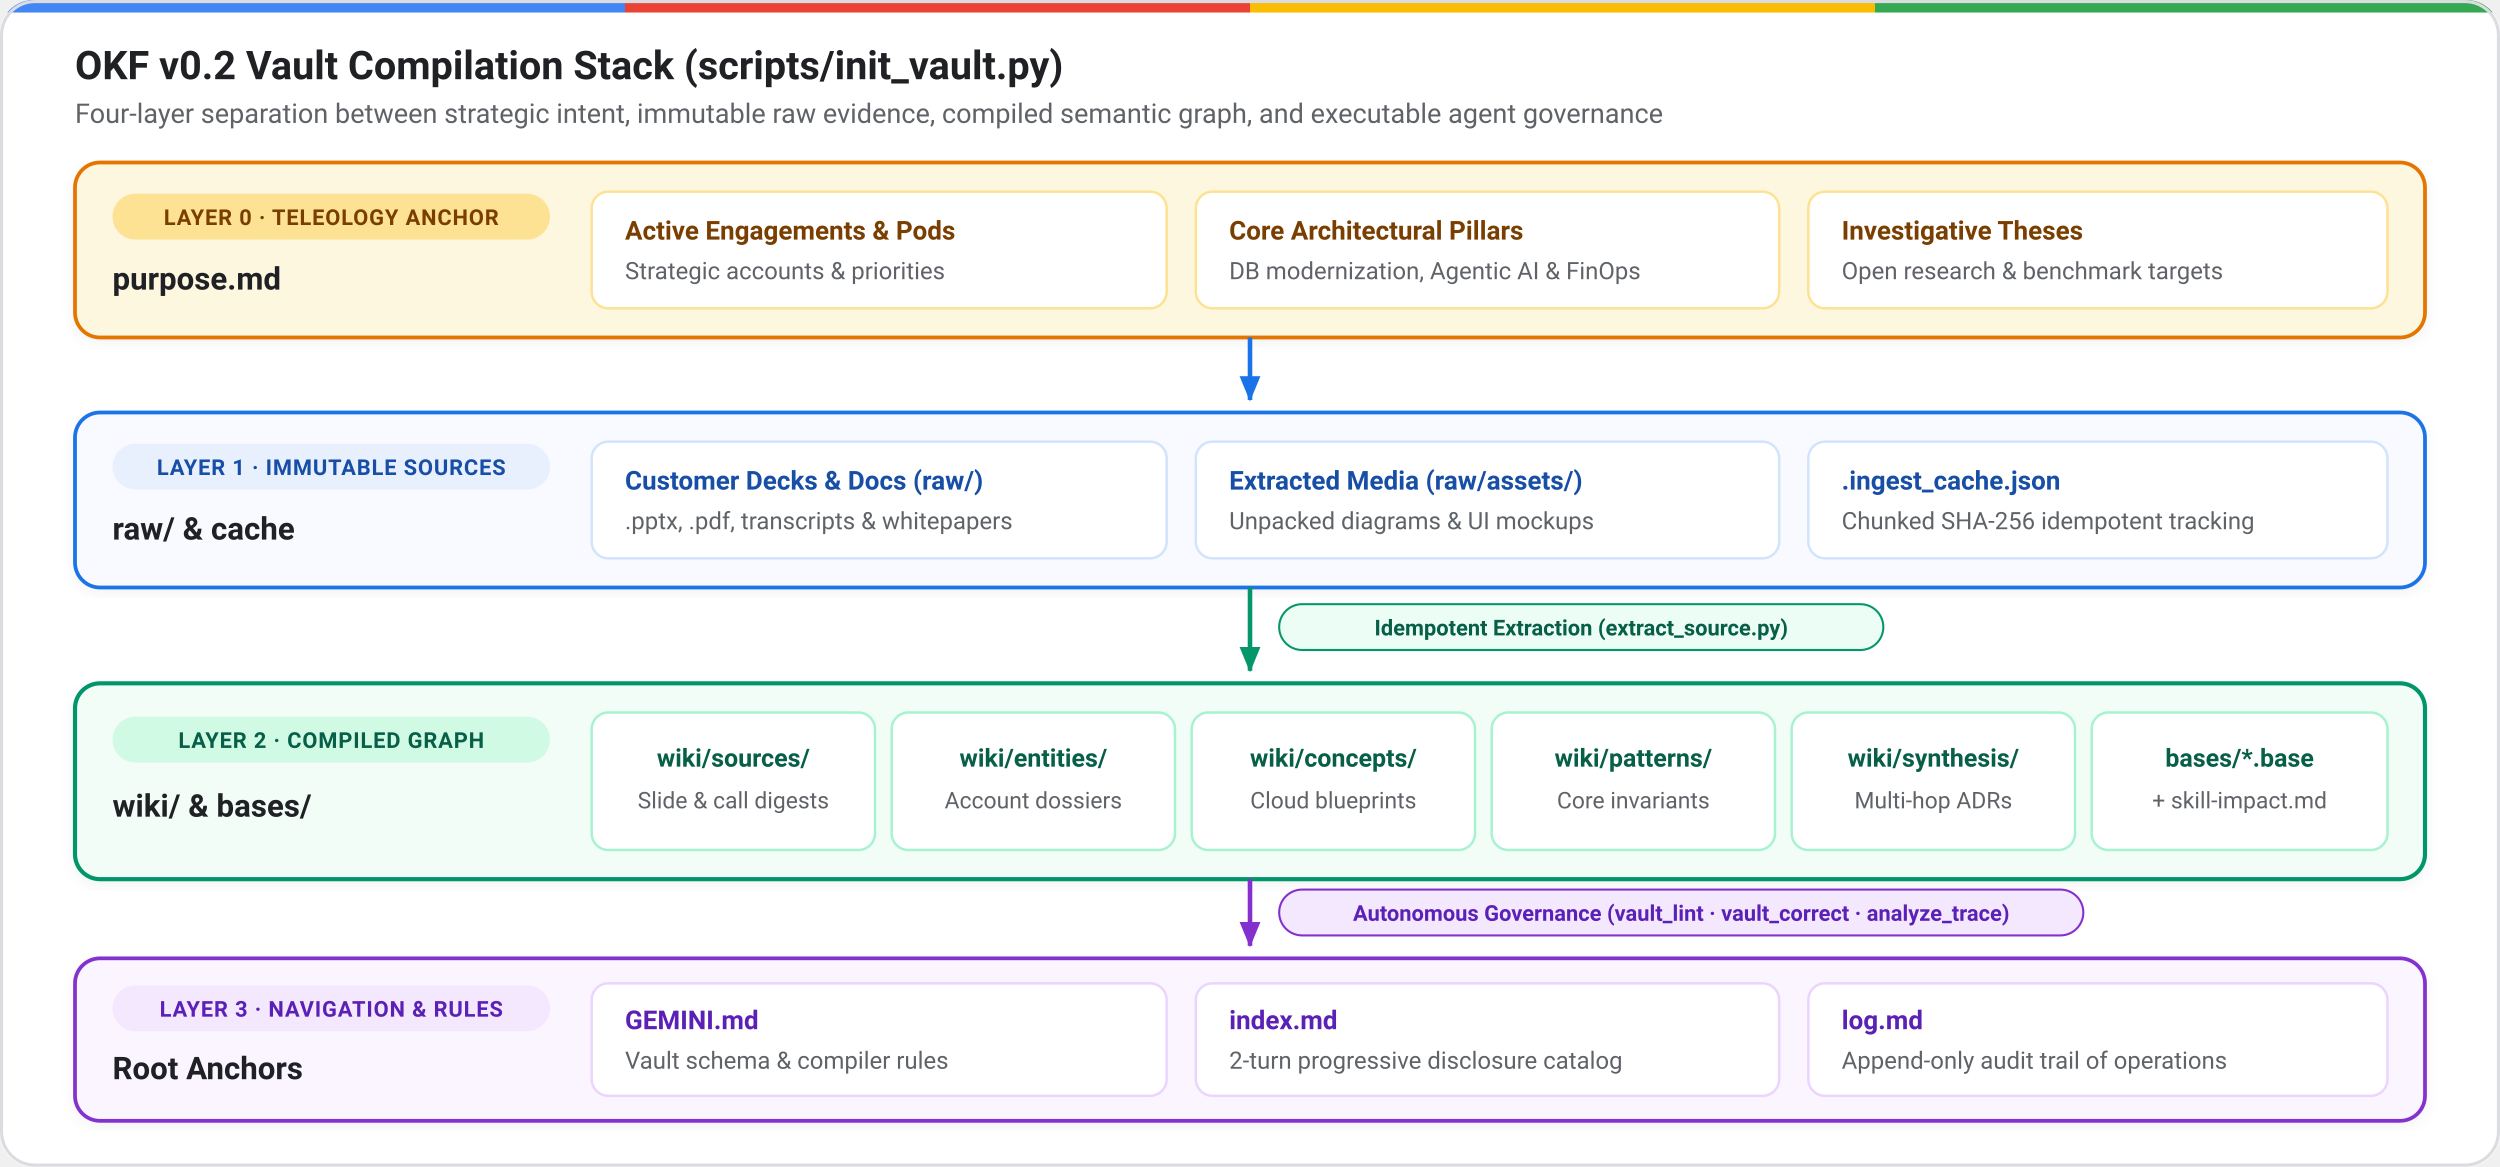
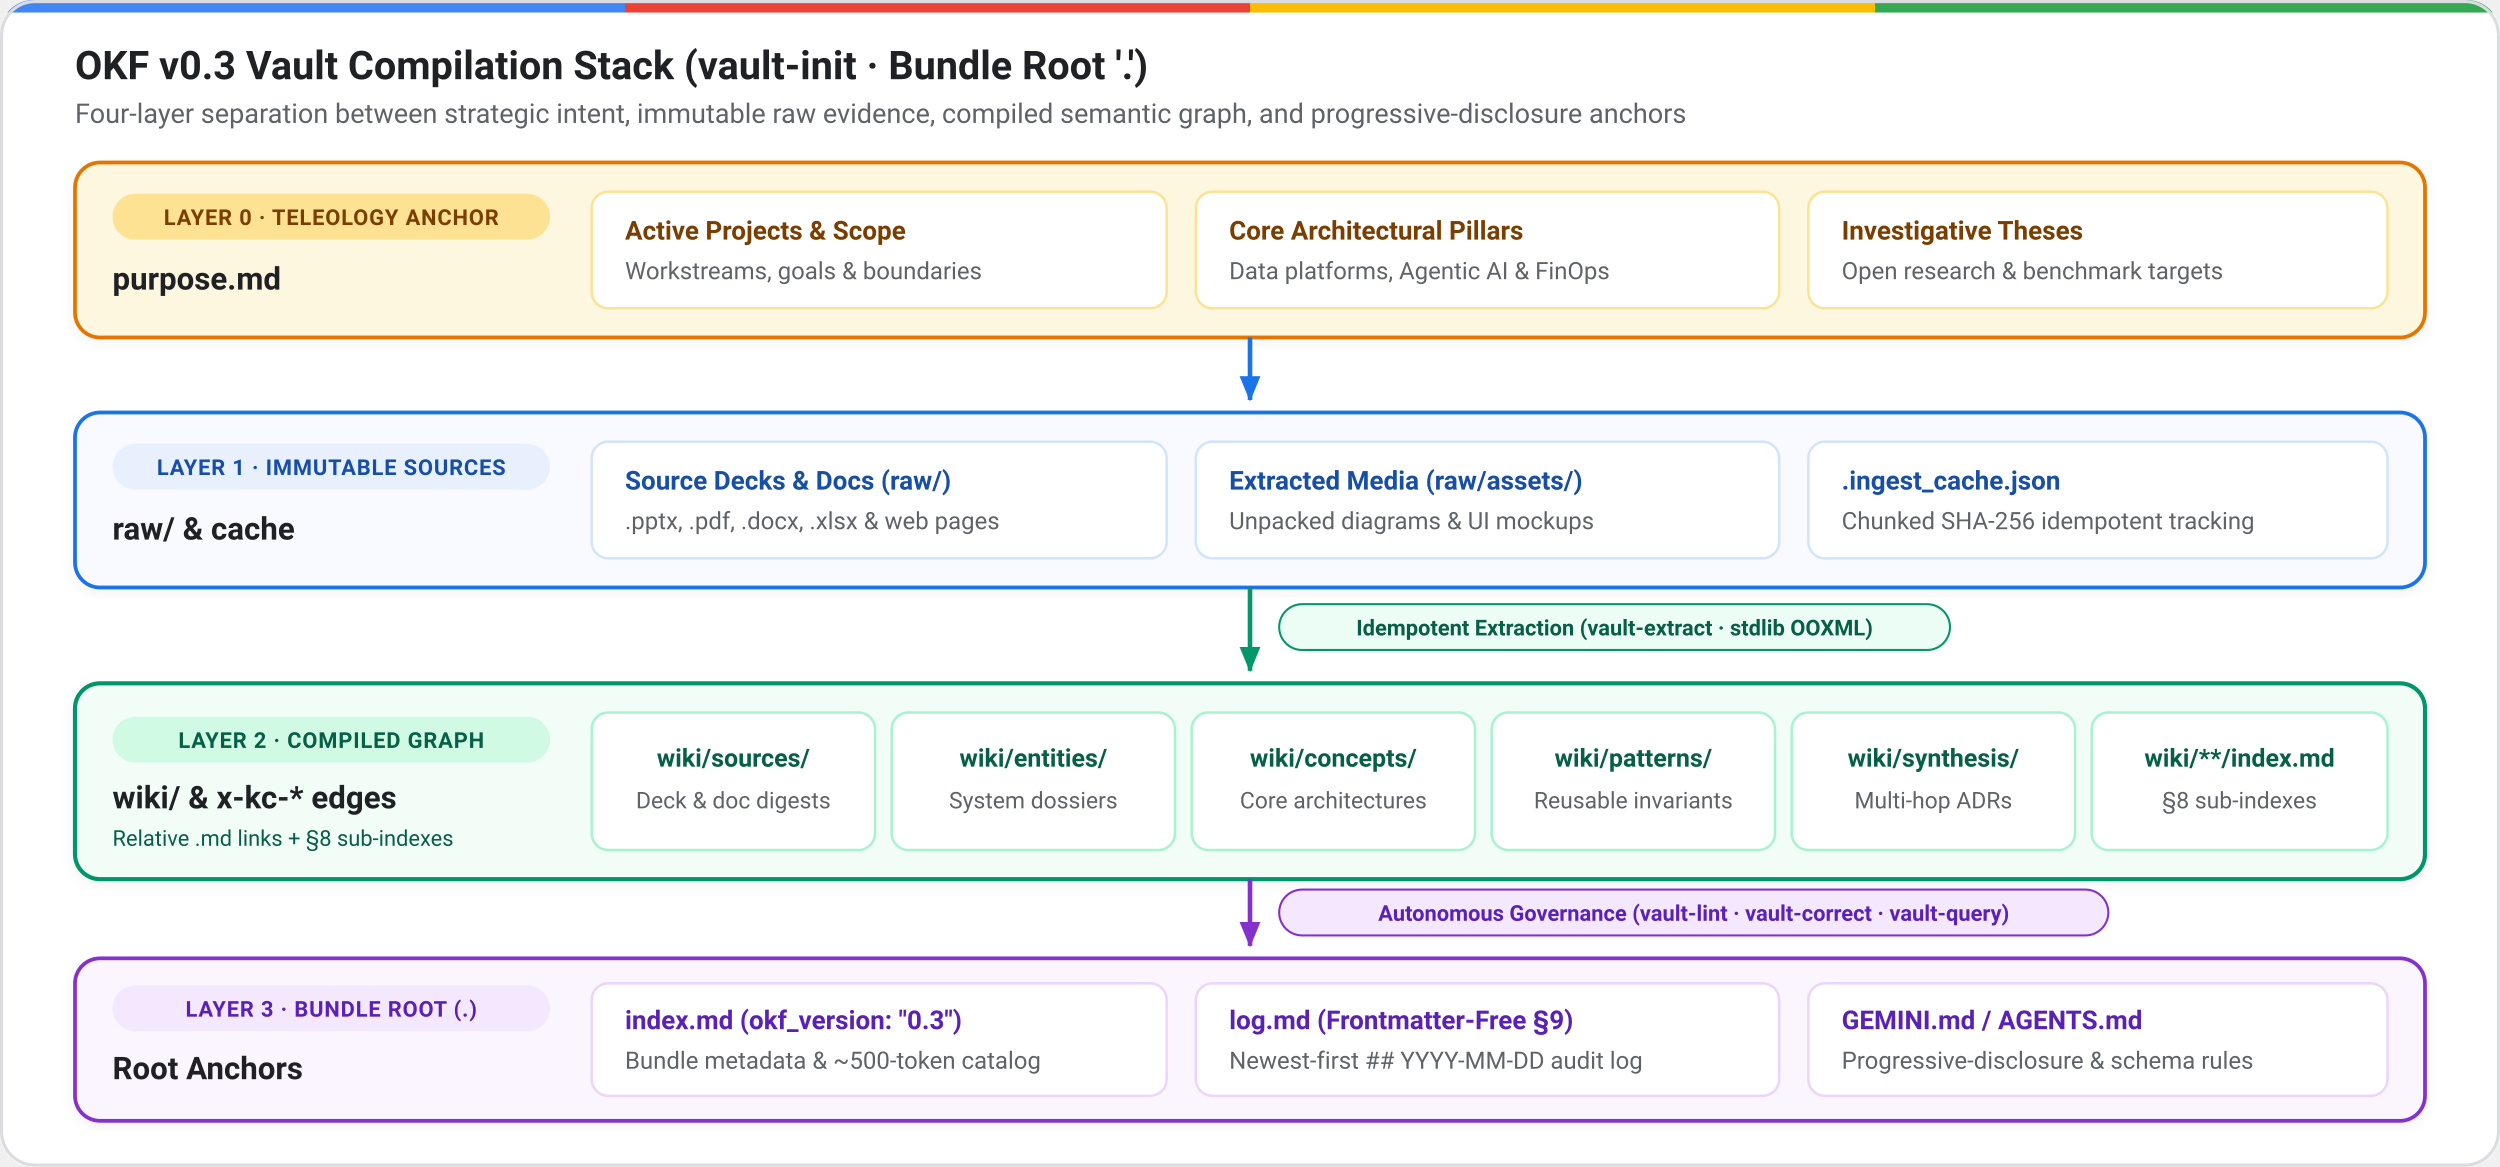
- <svg xmlns="http://www.w3.org/2000/svg" viewBox="0 0 1200 560" width="1200" height="560" role="img" aria-label="4-Layer OKF v0.2 Vault Compilation Topology">
+ <svg xmlns="http://www.w3.org/2000/svg" viewBox="0 0 1200 560" width="1200" height="560" role="img" aria-label="4-Layer OKF v0.3 Vault Compilation Topology">
  <defs>
    <clipPath id="layerClip">
      <rect x="0" y="0" width="1200" height="560" rx="16" ry="16" />
    </clipPath>
    <filter id="layerShadow" x="-4%" y="-4%" width="108%" height="110%">
      <feDropShadow dx="0" dy="2" stdDeviation="3" flood-color="#1F2328" flood-opacity="0.05" />
    </filter>
    <marker id="downBlue" viewBox="0 0 10 10" refX="8" refY="5" markerWidth="6.5" markerHeight="6.5" orient="auto">
      <path d="M 0 1.5 L 8.5 5 L 0 8.5 z" fill="#1A73E8" />
    </marker>
    <marker id="downGreen" viewBox="0 0 10 10" refX="8" refY="5" markerWidth="6.5" markerHeight="6.5" orient="auto">
      <path d="M 0 1.5 L 8.5 5 L 0 8.5 z" fill="#059669" />
    </marker>
    <marker id="downPurple" viewBox="0 0 10 10" refX="8" refY="5" markerWidth="6.5" markerHeight="6.5" orient="auto">
      <path d="M 0 1.5 L 8.5 5 L 0 8.5 z" fill="#8430CE" />
    </marker>
  </defs>
  <g clip-path="url(#layerClip)">
    <rect x="0" y="0" width="1200" height="560" fill="#FFFFFF" />
    <rect x="0" y="0" width="300" height="6" fill="#4285F4" />
    <rect x="300" y="0" width="300" height="6" fill="#EA4335" />
    <rect x="600" y="0" width="300" height="6" fill="#FBBC04" />
    <rect x="900" y="0" width="300" height="6" fill="#34A853" />
  </g>
  <rect x="0.75" y="0.75" width="1198.5" height="558.5" rx="16" ry="16" fill="none" stroke="#DADCE0" stroke-width="1.5" />
  <g font-family="-apple-system, BlinkMacSystemFont, 'Segoe UI', Roboto, Helvetica, Arial, sans-serif">
-     <text x="36" y="38" font-size="19" font-weight="700" fill="#202124">OKF v0.2 Vault Compilation Stack (scripts/init_vault.py)</text>
-     <text x="36" y="59" font-size="13" fill="#5F6368">Four-layer separation between strategic intent, immutable raw evidence, compiled semantic graph, and executable agent governance</text>
+     <text x="36" y="38" font-size="19" font-weight="700" fill="#202124">OKF v0.3 Vault Compilation Stack (vault-init · Bundle Root '.')</text>
+     <text x="36" y="59" font-size="13" fill="#5F6368">Four-layer separation between strategic intent, immutable raw evidence, compiled semantic graph, and progressive-disclosure anchors</text>
    <g filter="url(#layerShadow)">
      <rect x="36" y="78" width="1128" height="84" rx="12" fill="#FEF7E0" stroke="#E37400" stroke-width="1.8" />
    </g>
    <rect x="54" y="93" width="210" height="22" rx="11" fill="#FDE293" />
    <text x="159" y="108" font-size="10.5" font-weight="700" fill="#7A3E00" text-anchor="middle" letter-spacing="0.4">LAYER 0 · TELEOLOGY ANCHOR</text>
    <text x="54" y="139" font-size="15" font-weight="700" fill="#202124">purpose.md</text>
    <rect x="284" y="92" width="276" height="56" rx="8" fill="#FFFFFF" stroke="#FDE293" stroke-width="1.2" />
-     <text x="300" y="115" font-size="12.5" font-weight="700" fill="#7A3E00">Active Engagements &amp; Pods</text>
-     <text x="300" y="134" font-size="11.5" fill="#5F6368">Strategic accounts &amp; priorities</text>
+     <text x="300" y="115" font-size="12.5" font-weight="700" fill="#7A3E00">Active Projects &amp; Scope</text>
+     <text x="300" y="134" font-size="11.5" fill="#5F6368">Workstreams, goals &amp; boundaries</text>
    <rect x="574" y="92" width="280" height="56" rx="8" fill="#FFFFFF" stroke="#FDE293" stroke-width="1.2" />
    <text x="590" y="115" font-size="12.5" font-weight="700" fill="#7A3E00">Core Architectural Pillars</text>
-     <text x="590" y="134" font-size="11.5" fill="#5F6368">DB modernization, Agentic AI &amp; FinOps</text>
+     <text x="590" y="134" font-size="11.5" fill="#5F6368">Data platforms, Agentic AI &amp; FinOps</text>
    <rect x="868" y="92" width="278" height="56" rx="8" fill="#FFFFFF" stroke="#FDE293" stroke-width="1.2" />
    <text x="884" y="115" font-size="12.5" font-weight="700" fill="#7A3E00">Investigative Theses</text>
    <text x="884" y="134" font-size="11.5" fill="#5F6368">Open research &amp; benchmark targets</text>
    <line x1="600" y1="162" x2="600" y2="192" stroke="#1A73E8" stroke-width="2.2" marker-end="url(#downBlue)" />
    <g filter="url(#layerShadow)">
      <rect x="36" y="198" width="1128" height="84" rx="12" fill="#F8FAFF" stroke="#1A73E8" stroke-width="1.8" />
    </g>
    <rect x="54" y="213" width="210" height="22" rx="11" fill="#E8F0FE" />
    <text x="159" y="228" font-size="10.5" font-weight="700" fill="#174EA6" text-anchor="middle" letter-spacing="0.4">LAYER 1 · IMMUTABLE SOURCES</text>
    <text x="54" y="259" font-size="15" font-weight="700" fill="#202124">raw/ &amp; cache</text>
    <rect x="284" y="212" width="276" height="56" rx="8" fill="#FFFFFF" stroke="#D2E3FC" stroke-width="1.2" />
-     <text x="300" y="235" font-size="12.5" font-weight="700" fill="#174EA6">Customer Decks &amp; Docs (raw/)</text>
-     <text x="300" y="254" font-size="11.5" fill="#5F6368">.pptx, .pdf, transcripts &amp; whitepapers</text>
+     <text x="300" y="235" font-size="12.5" font-weight="700" fill="#174EA6">Source Decks &amp; Docs (raw/)</text>
+     <text x="300" y="254" font-size="11.5" fill="#5F6368">.pptx, .pdf, .docx, .xlsx &amp; web pages</text>
    <rect x="574" y="212" width="280" height="56" rx="8" fill="#FFFFFF" stroke="#D2E3FC" stroke-width="1.2" />
    <text x="590" y="235" font-size="12.5" font-weight="700" fill="#174EA6">Extracted Media (raw/assets/)</text>
    <text x="590" y="254" font-size="11.5" fill="#5F6368">Unpacked diagrams &amp; UI mockups</text>
    <rect x="868" y="212" width="278" height="56" rx="8" fill="#FFFFFF" stroke="#D2E3FC" stroke-width="1.2" />
    <text x="884" y="235" font-size="12.5" font-weight="700" fill="#174EA6">.ingest_cache.json</text>
    <text x="884" y="254" font-size="11.5" fill="#5F6368">Chunked SHA-256 idempotent tracking</text>
    <line x1="600" y1="282" x2="600" y2="322" stroke="#059669" stroke-width="2.2" marker-end="url(#downGreen)" />
-     <rect x="614" y="290" width="290" height="22" rx="11" fill="#ECFDF5" stroke="#059669" stroke-width="1" />
-     <text x="759" y="305" font-size="10.5" font-weight="700" fill="#065F46" text-anchor="middle">Idempotent Extraction (extract_source.py)</text>
+     <rect x="614" y="290" width="322" height="22" rx="11" fill="#ECFDF5" stroke="#059669" stroke-width="1" />
+     <text x="775" y="305" font-size="10.5" font-weight="700" fill="#065F46" text-anchor="middle">Idempotent Extraction (vault-extract · stdlib OOXML)</text>
    <g filter="url(#layerShadow)">
      <rect x="36" y="328" width="1128" height="94" rx="12" fill="#F2FDF8" stroke="#059669" stroke-width="2" />
    </g>
    <rect x="54" y="344" width="210" height="22" rx="11" fill="#D1FAE5" />
    <text x="159" y="359" font-size="10.5" font-weight="700" fill="#065F46" text-anchor="middle" letter-spacing="0.4">LAYER 2 · COMPILED GRAPH</text>
-     <text x="54" y="392" font-size="15" font-weight="700" fill="#202124">wiki/ &amp; bases/</text>
+     <text x="54" y="388" font-size="15" font-weight="700" fill="#202124">wiki/ &amp; x-kc-* edges</text>
+     <text x="54" y="406" font-size="10.5" fill="#065F46">Relative .md links + §8 sub-indexes</text>
    <rect x="284" y="342" width="136" height="66" rx="8" fill="#FFFFFF" stroke="#A7F3D0" stroke-width="1.2" />
    <text x="352" y="368" font-size="12" font-weight="700" fill="#065F46" text-anchor="middle">wiki/sources/</text>
-     <text x="352" y="388" font-size="11" fill="#5F6368" text-anchor="middle">Slide &amp; call digests</text>
+     <text x="352" y="388" font-size="11" fill="#5F6368" text-anchor="middle">Deck &amp; doc digests</text>
    <rect x="428" y="342" width="136" height="66" rx="8" fill="#FFFFFF" stroke="#A7F3D0" stroke-width="1.2" />
    <text x="496" y="368" font-size="12" font-weight="700" fill="#065F46" text-anchor="middle">wiki/entities/</text>
-     <text x="496" y="388" font-size="11" fill="#5F6368" text-anchor="middle">Account dossiers</text>
+     <text x="496" y="388" font-size="11" fill="#5F6368" text-anchor="middle">System dossiers</text>
    <rect x="572" y="342" width="136" height="66" rx="8" fill="#FFFFFF" stroke="#A7F3D0" stroke-width="1.2" />
    <text x="640" y="368" font-size="12" font-weight="700" fill="#065F46" text-anchor="middle">wiki/concepts/</text>
-     <text x="640" y="388" font-size="11" fill="#5F6368" text-anchor="middle">Cloud blueprints</text>
+     <text x="640" y="388" font-size="11" fill="#5F6368" text-anchor="middle">Core architectures</text>
    <rect x="716" y="342" width="136" height="66" rx="8" fill="#FFFFFF" stroke="#A7F3D0" stroke-width="1.2" />
    <text x="784" y="368" font-size="12" font-weight="700" fill="#065F46" text-anchor="middle">wiki/patterns/</text>
-     <text x="784" y="388" font-size="11" fill="#5F6368" text-anchor="middle">Core invariants</text>
+     <text x="784" y="388" font-size="11" fill="#5F6368" text-anchor="middle">Reusable invariants</text>
    <rect x="860" y="342" width="136" height="66" rx="8" fill="#FFFFFF" stroke="#A7F3D0" stroke-width="1.2" />
    <text x="928" y="368" font-size="12" font-weight="700" fill="#065F46" text-anchor="middle">wiki/synthesis/</text>
    <text x="928" y="388" font-size="11" fill="#5F6368" text-anchor="middle">Multi-hop ADRs</text>
    <rect x="1004" y="342" width="142" height="66" rx="8" fill="#FFFFFF" stroke="#A7F3D0" stroke-width="1.2" />
-     <text x="1075" y="368" font-size="12" font-weight="700" fill="#065F46" text-anchor="middle">bases/*.base</text>
-     <text x="1075" y="388" font-size="11" fill="#5F6368" text-anchor="middle">+ skill-impact.md</text>
+     <text x="1075" y="368" font-size="12" font-weight="700" fill="#065F46" text-anchor="middle">wiki/**/index.md</text>
+     <text x="1075" y="388" font-size="11" fill="#5F6368" text-anchor="middle">§8 sub-indexes</text>
    <line x1="600" y1="422" x2="600" y2="454" stroke="#8430CE" stroke-width="2.2" marker-end="url(#downPurple)" />
-     <rect x="614" y="427" width="386" height="22" rx="11" fill="#F3E8FD" stroke="#8430CE" stroke-width="1" />
-     <text x="807" y="442" font-size="10.5" font-weight="700" fill="#5B21B6" text-anchor="middle">Autonomous Governance (vault_lint · vault_correct · analyze_trace)</text>
+     <rect x="614" y="427" width="398" height="22" rx="11" fill="#F3E8FD" stroke="#8430CE" stroke-width="1" />
+     <text x="813" y="442" font-size="10.5" font-weight="700" fill="#5B21B6" text-anchor="middle">Autonomous Governance (vault-lint · vault-correct · vault-query)</text>
    <g filter="url(#layerShadow)">
      <rect x="36" y="460" width="1128" height="78" rx="12" fill="#FAF5FF" stroke="#8430CE" stroke-width="1.8" />
    </g>
    <rect x="54" y="473" width="210" height="22" rx="11" fill="#F3E8FD" />
-     <text x="159" y="488" font-size="10.5" font-weight="700" fill="#5B21B6" text-anchor="middle" letter-spacing="0.4">LAYER 3 · NAVIGATION &amp; RULES</text>
+     <text x="159" y="488" font-size="10.5" font-weight="700" fill="#5B21B6" text-anchor="middle" letter-spacing="0.4">LAYER 3 · BUNDLE ROOT (.)</text>
    <text x="54" y="518" font-size="15" font-weight="700" fill="#202124">Root Anchors</text>
    <rect x="284" y="472" width="276" height="54" rx="8" fill="#FFFFFF" stroke="#E9D5FF" stroke-width="1.2" />
-     <text x="300" y="494" font-size="12.5" font-weight="700" fill="#5B21B6">GEMINI.md</text>
-     <text x="300" y="513" font-size="11.5" fill="#5F6368">Vault schema &amp; compiler rules</text>
+     <text x="300" y="494" font-size="12.5" font-weight="700" fill="#5B21B6">index.md (okf_version: "0.3")</text>
+     <text x="300" y="513" font-size="11.5" fill="#5F6368">Bundle metadata &amp; ~500-token catalog</text>
    <rect x="574" y="472" width="280" height="54" rx="8" fill="#FFFFFF" stroke="#E9D5FF" stroke-width="1.2" />
-     <text x="590" y="494" font-size="12.5" font-weight="700" fill="#5B21B6">index.md</text>
-     <text x="590" y="513" font-size="11.5" fill="#5F6368">2-turn progressive disclosure catalog</text>
+     <text x="590" y="494" font-size="12.5" font-weight="700" fill="#5B21B6">log.md (Frontmatter-Free §9)</text>
+     <text x="590" y="513" font-size="11.5" fill="#5F6368">Newest-first ## YYYY-MM-DD audit log</text>
    <rect x="868" y="472" width="278" height="54" rx="8" fill="#FFFFFF" stroke="#E9D5FF" stroke-width="1.2" />
-     <text x="884" y="494" font-size="12.5" font-weight="700" fill="#5B21B6">log.md</text>
-     <text x="884" y="513" font-size="11.5" fill="#5F6368">Append-only audit trail of operations</text>
+     <text x="884" y="494" font-size="12.5" font-weight="700" fill="#5B21B6">GEMINI.md / AGENTS.md</text>
+     <text x="884" y="513" font-size="11.5" fill="#5F6368">Progressive-disclosure &amp; schema rules</text>
  </g>
</svg>
